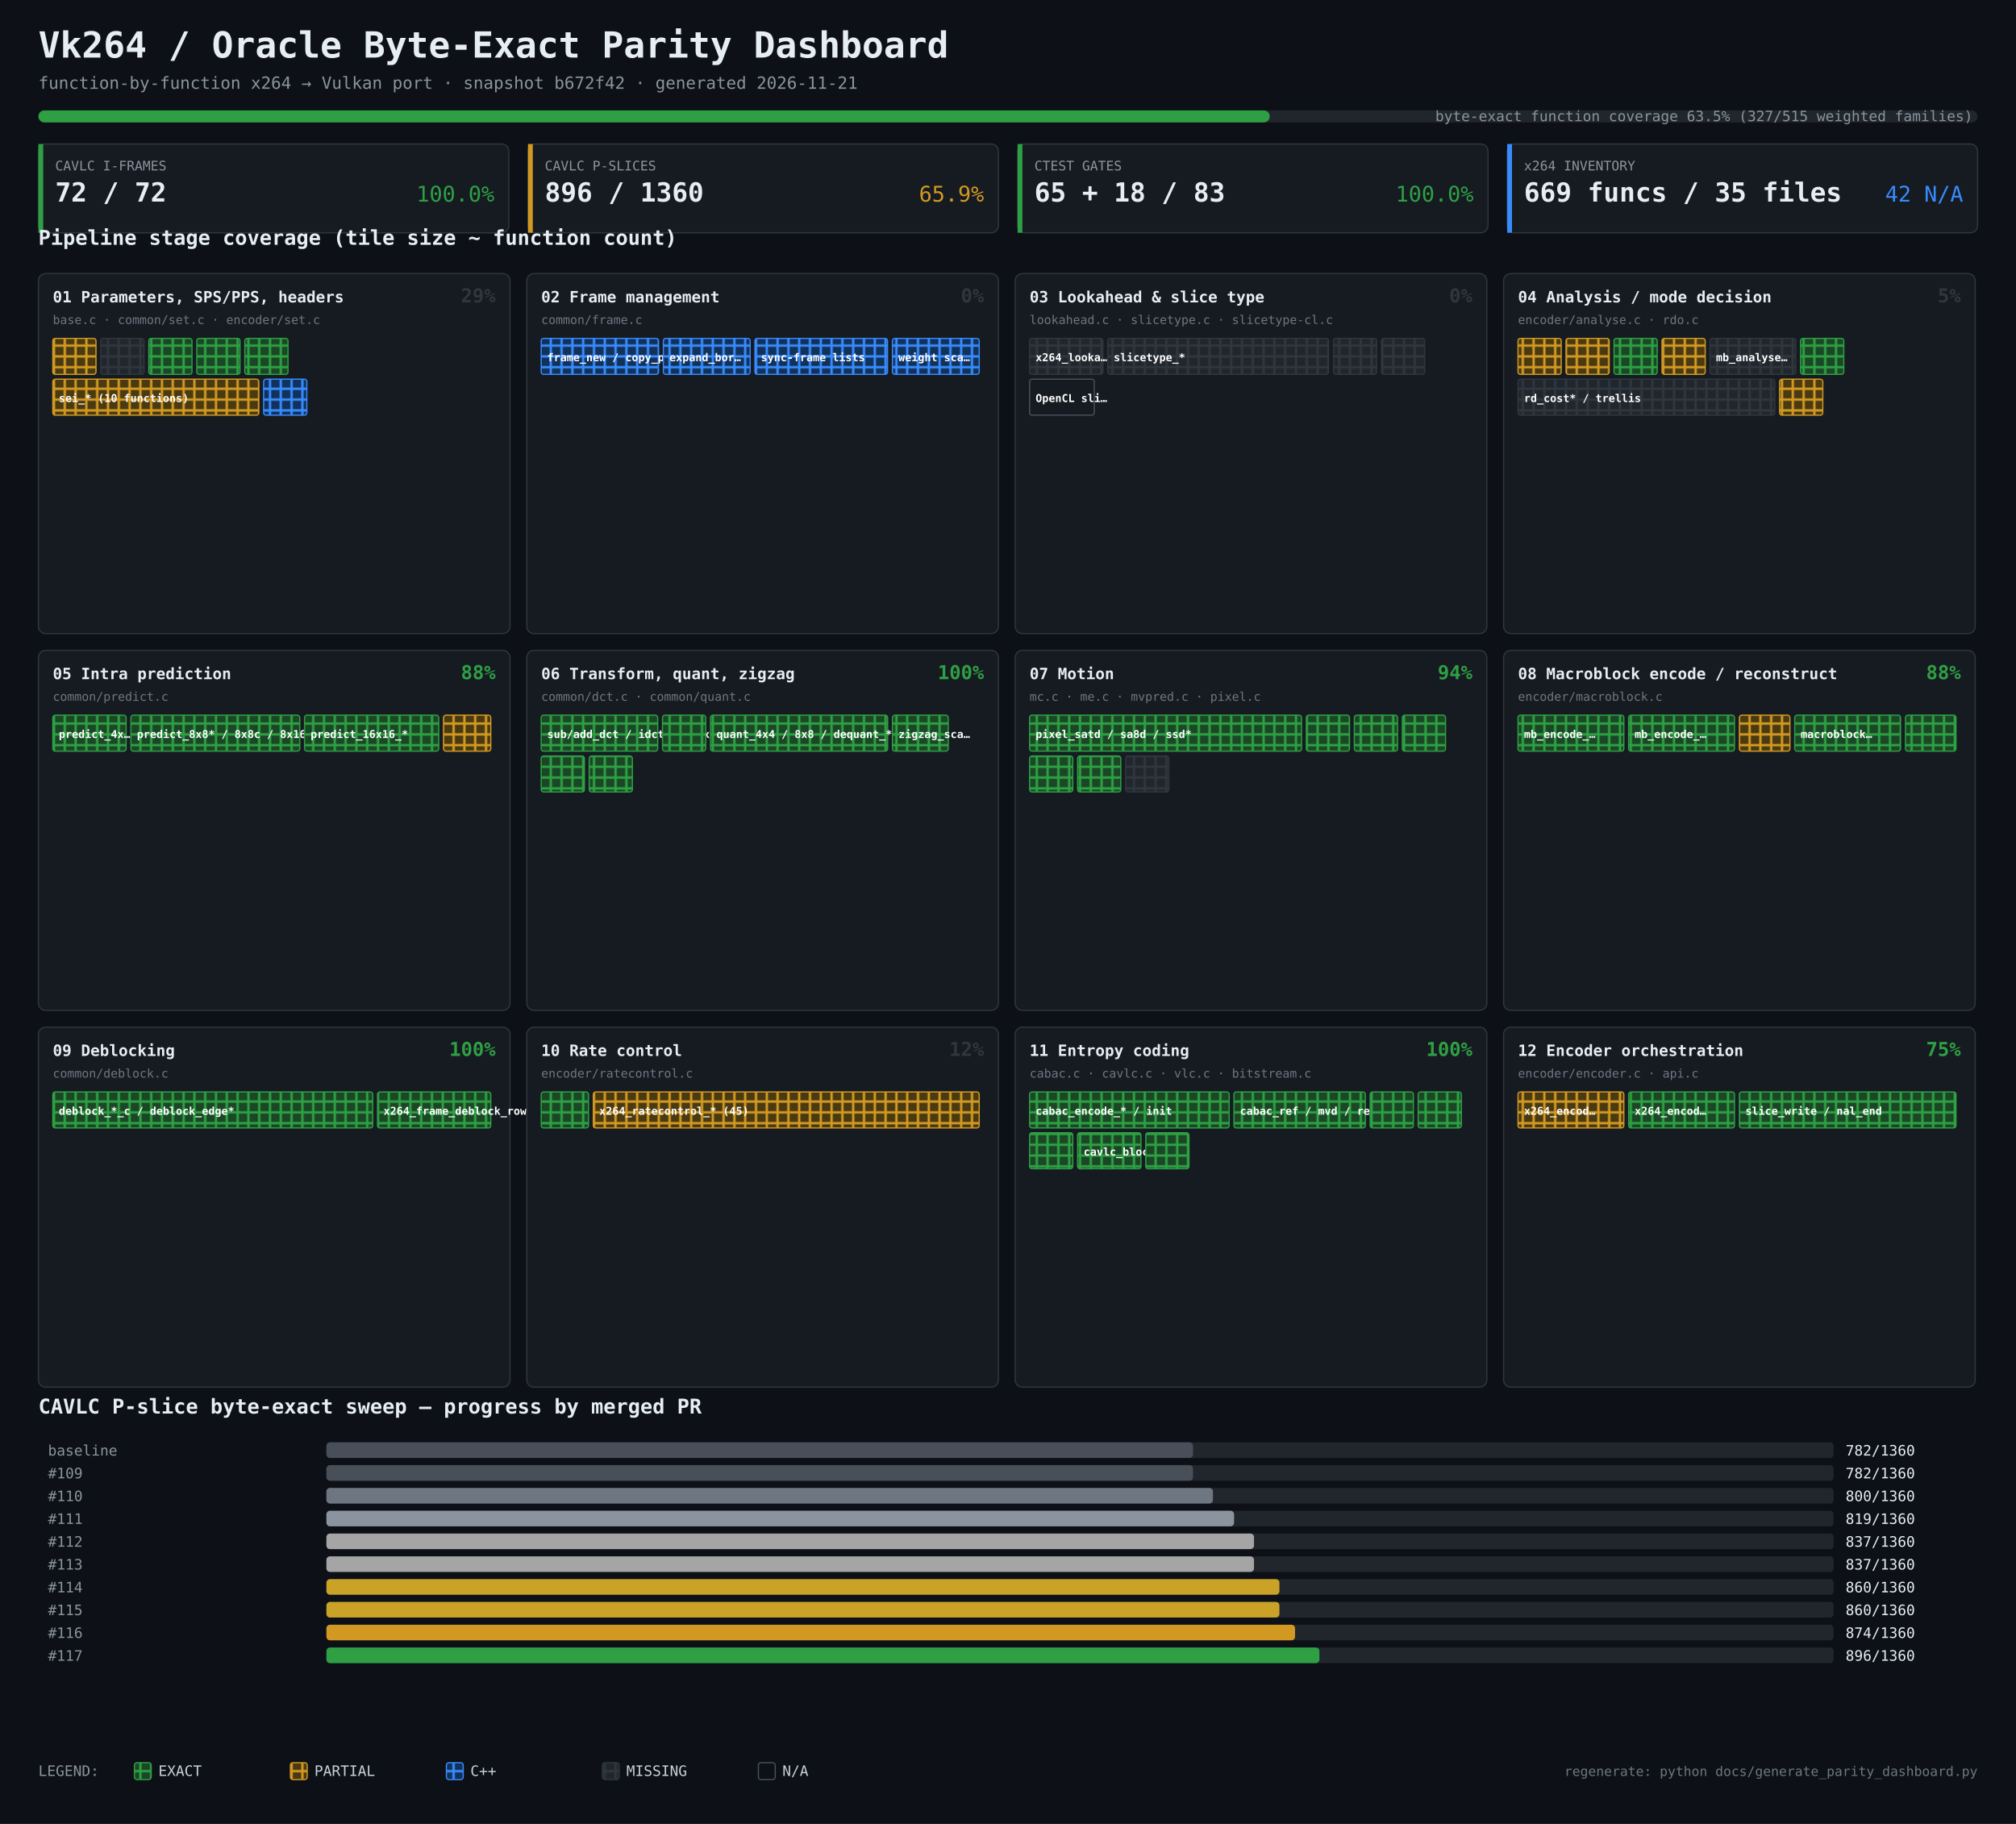
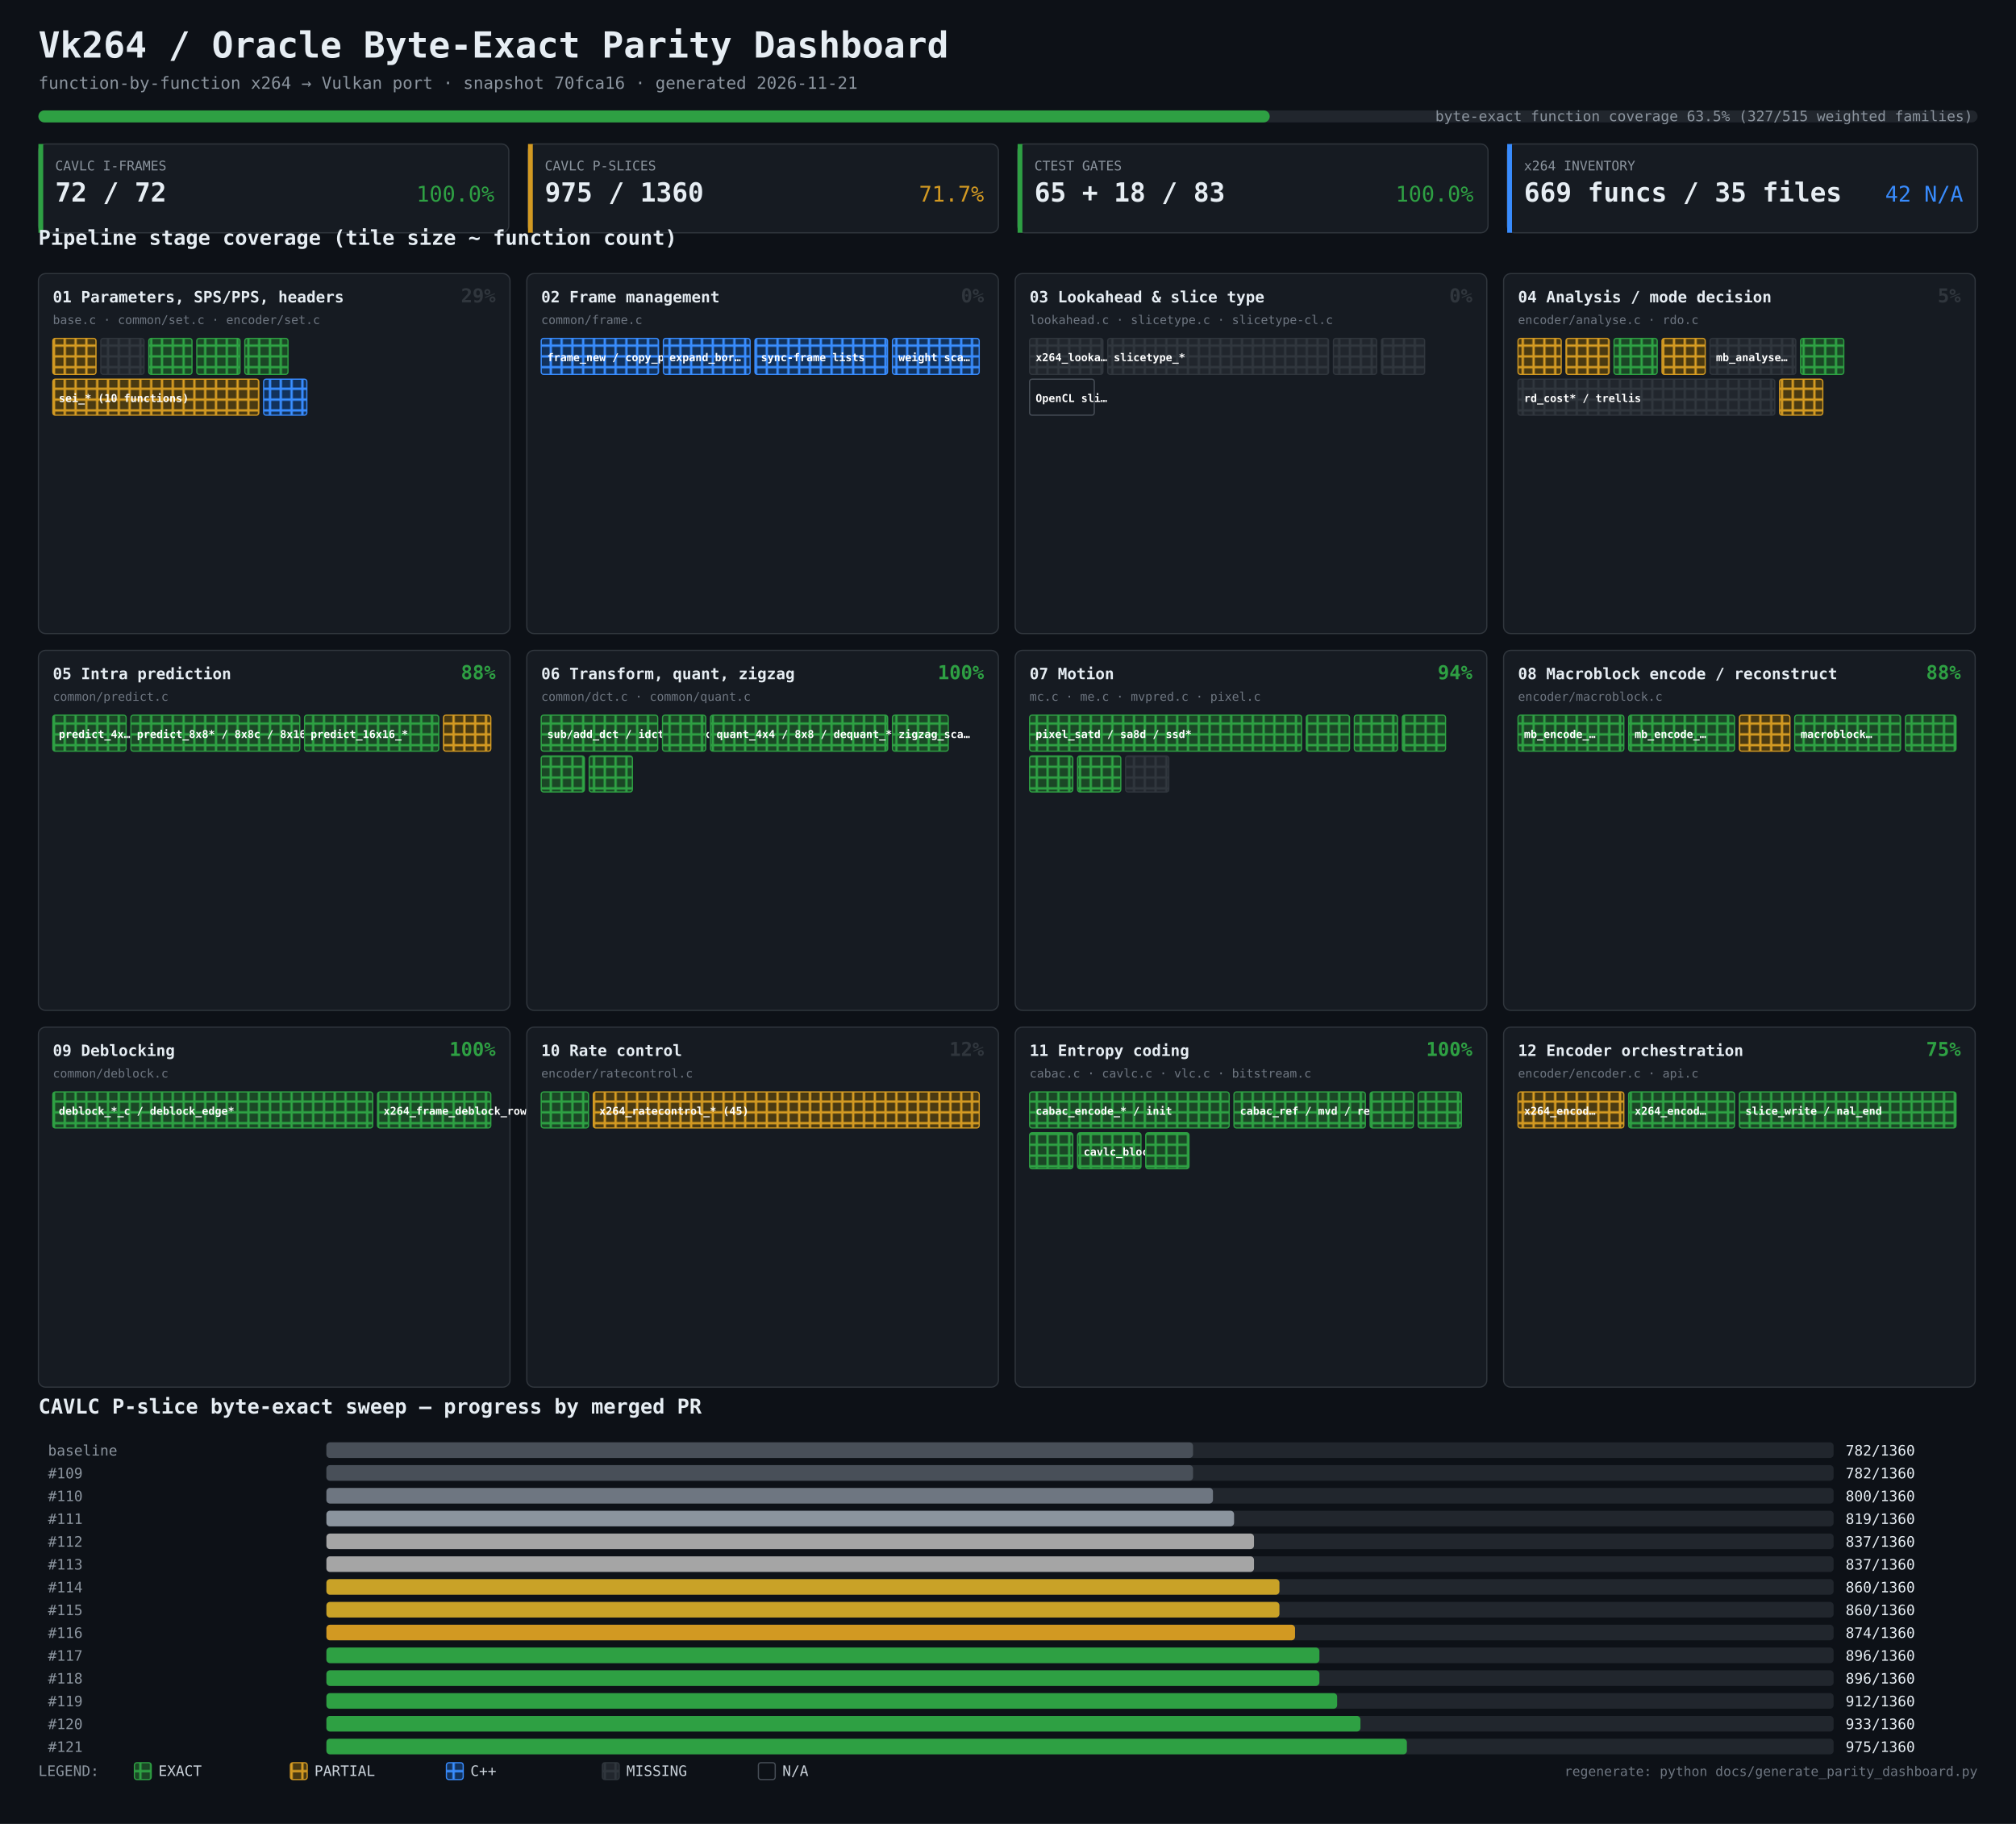
<svg xmlns="http://www.w3.org/2000/svg" width="1680" height="1520" viewBox="0 0 1680 1520" font-family="Consolas, SFMono-Regular, Menlo, monospace">
  <defs>
    <pattern id="grid-exact" width="9" height="9" patternUnits="userSpaceOnUse">
      <rect width="9" height="9" fill="#2ea043" />
      <rect x="1" y="1" width="7" height="7" fill="#1b4726" />
    </pattern>
    <pattern id="grid-partial" width="9" height="9" patternUnits="userSpaceOnUse">
      <rect width="9" height="9" fill="#d29922" />
      <rect x="1" y="1" width="7" height="7" fill="#4a3a12" />
    </pattern>
    <pattern id="grid-cpp" width="9" height="9" patternUnits="userSpaceOnUse">
      <rect width="9" height="9" fill="#388bfd" />
      <rect x="1" y="1" width="7" height="7" fill="#12325c" />
    </pattern>
    <pattern id="grid-missing" width="9" height="9" patternUnits="userSpaceOnUse">
      <rect width="9" height="9" fill="#30363d" />
      <rect x="1" y="1" width="7" height="7" fill="#21262d" />
    </pattern>
    <pattern id="grid-na" width="9" height="9" patternUnits="userSpaceOnUse">
      <rect width="9" height="9" fill="#484f58" />
      <rect x="1" y="1" width="7" height="7" fill="#262b33" />
    </pattern>
  </defs>
  <rect width="1680" height="1520" fill="#0d1117" />
  <text x="32" y="48" fill="#e6edf3" font-size="30" font-weight="bold">Vk264 / Oracle Byte-Exact Parity Dashboard</text>
-   <text x="32" y="74" fill="#8b949e" font-size="14">function-by-function x264 → Vulkan port · snapshot b672f42 · generated 2026-11-21</text>
+   <text x="32" y="74" fill="#8b949e" font-size="14">function-by-function x264 → Vulkan port · snapshot 70fca16 · generated 2026-11-21</text>
  <rect x="32" y="92" width="1616" height="10" fill="#21262d" rx="5" />
  <rect x="32" y="92" width="1026.1" height="10" fill="#2ea043" rx="5" />
  <text x="1644" y="101" fill="#8b949e" font-size="12" text-anchor="end">byte-exact function coverage 63.5% (327/515 weighted families)</text>
  <rect x="32" y="120" width="392" height="74" fill="#161b22" stroke="#30363d" rx="6" />
  <rect x="32" y="120" width="4" height="74" fill="#2ea043" />
  <text x="46" y="142" fill="#8b949e" font-size="11">CAVLC I-FRAMES</text>
  <text x="46" y="168" fill="#e6edf3" font-size="22" font-weight="bold">72 / 72</text>
  <text x="412" y="168" fill="#2ea043" font-size="18" text-anchor="end">100.0%</text>
  <rect x="440" y="120" width="392" height="74" fill="#161b22" stroke="#30363d" rx="6" />
  <rect x="440" y="120" width="4" height="74" fill="#d29922" />
  <text x="454" y="142" fill="#8b949e" font-size="11">CAVLC P-SLICES</text>
-   <text x="454" y="168" fill="#e6edf3" font-size="22" font-weight="bold">896 / 1360</text>
-   <text x="820" y="168" fill="#d29922" font-size="18" text-anchor="end">65.9%</text>
+   <text x="454" y="168" fill="#e6edf3" font-size="22" font-weight="bold">975 / 1360</text>
+   <text x="820" y="168" fill="#d29922" font-size="18" text-anchor="end">71.7%</text>
  <rect x="848" y="120" width="392" height="74" fill="#161b22" stroke="#30363d" rx="6" />
  <rect x="848" y="120" width="4" height="74" fill="#2ea043" />
  <text x="862" y="142" fill="#8b949e" font-size="11">CTEST GATES</text>
  <text x="862" y="168" fill="#e6edf3" font-size="22" font-weight="bold">65 + 18 / 83</text>
  <text x="1228" y="168" fill="#2ea043" font-size="18" text-anchor="end">100.0%</text>
  <rect x="1256" y="120" width="392" height="74" fill="#161b22" stroke="#30363d" rx="6" />
  <rect x="1256" y="120" width="4" height="74" fill="#388bfd" />
  <text x="1270" y="142" fill="#8b949e" font-size="11">x264 INVENTORY</text>
  <text x="1270" y="168" fill="#e6edf3" font-size="22" font-weight="bold">669 funcs / 35 files</text>
  <text x="1636" y="168" fill="#388bfd" font-size="18" text-anchor="end">42 N/A</text>
  <text x="32" y="204" fill="#e6edf3" font-size="17" font-weight="bold">Pipeline stage coverage (tile size ~ function count)</text>
  <rect x="32" y="228" width="393" height="300" fill="#161b22" stroke="#30363d" rx="6" />
  <text x="44" y="252" fill="#e6edf3" font-size="13" font-weight="bold">01  Parameters, SPS/PPS, headers</text>
  <text x="44" y="270" fill="#6e7681" font-size="10">base.c · common/set.c · encoder/set.c</text>
  <text x="413" y="252" fill="#30363d" font-size="16" font-weight="bold" text-anchor="end">29%</text>
  <rect x="44.0" y="282" width="36.0" height="30" fill="url(#grid-partial)" stroke="#d29922" rx="2" />
  <rect x="84.0" y="282" width="36.0" height="30" fill="url(#grid-missing)" stroke="#30363d" rx="2" />
  <rect x="124.0" y="282" width="36.0" height="30" fill="url(#grid-exact)" stroke="#2ea043" rx="2" />
  <rect x="164.0" y="282" width="36.0" height="30" fill="url(#grid-exact)" stroke="#2ea043" rx="2" />
  <rect x="204.0" y="282" width="36.0" height="30" fill="url(#grid-exact)" stroke="#2ea043" rx="2" />
  <rect x="44.0" y="316" width="171.7" height="30" fill="url(#grid-partial)" stroke="#d29922" rx="2" />
  <text x="49.0" y="335" fill="#ffffff" font-size="9" font-weight="bold">sei_* (10 functions)</text>
  <rect x="219.7" y="316" width="36.0" height="30" fill="url(#grid-cpp)" stroke="#388bfd" rx="2" />
  <rect x="439" y="228" width="393" height="300" fill="#161b22" stroke="#30363d" rx="6" />
  <text x="451" y="252" fill="#e6edf3" font-size="13" font-weight="bold">02  Frame management</text>
  <text x="451" y="270" fill="#6e7681" font-size="10">common/frame.c</text>
  <text x="820" y="252" fill="#30363d" font-size="16" font-weight="bold" text-anchor="end">0%</text>
  <rect x="451.0" y="282" width="97.8" height="30" fill="url(#grid-cpp)" stroke="#388bfd" rx="2" />
  <text x="456.0" y="301" fill="#ffffff" font-size="9" font-weight="bold">frame_new / copy_picture</text>
  <rect x="552.8" y="282" width="72.3" height="30" fill="url(#grid-cpp)" stroke="#388bfd" rx="2" />
  <text x="557.8" y="301" fill="#ffffff" font-size="9" font-weight="bold">expand_bor…</text>
  <rect x="629.1" y="282" width="110.5" height="30" fill="url(#grid-cpp)" stroke="#388bfd" rx="2" />
  <text x="634.1" y="301" fill="#ffffff" font-size="9" font-weight="bold">sync-frame lists</text>
  <rect x="743.7" y="282" width="72.3" height="30" fill="url(#grid-cpp)" stroke="#388bfd" rx="2" />
  <text x="748.7" y="301" fill="#ffffff" font-size="9" font-weight="bold">weight sca…</text>
  <rect x="846" y="228" width="393" height="300" fill="#161b22" stroke="#30363d" rx="6" />
  <text x="858" y="252" fill="#e6edf3" font-size="13" font-weight="bold">03  Lookahead &amp; slice type</text>
  <text x="858" y="270" fill="#6e7681" font-size="10">lookahead.c · slicetype.c · slicetype-cl.c</text>
  <text x="1227" y="252" fill="#30363d" font-size="16" font-weight="bold" text-anchor="end">0%</text>
  <rect x="858.0" y="282" width="61.1" height="30" fill="url(#grid-missing)" stroke="#30363d" rx="2" />
  <text x="863.0" y="301" fill="#ffffff" font-size="9" font-weight="bold">x264_looka…</text>
  <rect x="923.1" y="282" width="184.1" height="30" fill="url(#grid-missing)" stroke="#30363d" rx="2" />
  <text x="928.1" y="301" fill="#ffffff" font-size="9" font-weight="bold">slicetype_*</text>
  <rect x="1111.2" y="282" width="36.0" height="30" fill="url(#grid-missing)" stroke="#30363d" rx="2" />
  <rect x="1151.2" y="282" width="36.0" height="30" fill="url(#grid-missing)" stroke="#30363d" rx="2" />
  <rect x="858.0" y="316" width="53.9" height="30" fill="url(#grid-n/a)" stroke="#484f58" rx="2" />
  <text x="863.0" y="335" fill="#ffffff" font-size="9" font-weight="bold">OpenCL sli…</text>
  <rect x="1253" y="228" width="393" height="300" fill="#161b22" stroke="#30363d" rx="6" />
  <text x="1265" y="252" fill="#e6edf3" font-size="13" font-weight="bold">04  Analysis / mode decision</text>
  <text x="1265" y="270" fill="#6e7681" font-size="10">encoder/analyse.c · rdo.c</text>
  <text x="1634" y="252" fill="#30363d" font-size="16" font-weight="bold" text-anchor="end">5%</text>
  <rect x="1265.0" y="282" width="36.0" height="30" fill="url(#grid-partial)" stroke="#d29922" rx="2" />
  <rect x="1305.0" y="282" width="36.0" height="30" fill="url(#grid-partial)" stroke="#d29922" rx="2" />
  <rect x="1345.0" y="282" width="36.0" height="30" fill="url(#grid-exact)" stroke="#2ea043" rx="2" />
  <rect x="1385.0" y="282" width="36.0" height="30" fill="url(#grid-partial)" stroke="#d29922" rx="2" />
  <rect x="1425.0" y="282" width="71.5" height="30" fill="url(#grid-missing)" stroke="#30363d" rx="2" />
  <text x="1430.0" y="301" fill="#ffffff" font-size="9" font-weight="bold">mb_analyse…</text>
  <rect x="1500.5" y="282" width="36.0" height="30" fill="url(#grid-exact)" stroke="#2ea043" rx="2" />
  <rect x="1265.0" y="316" width="214.0" height="30" fill="url(#grid-missing)" stroke="#30363d" rx="2" />
  <text x="1270.0" y="335" fill="#ffffff" font-size="9" font-weight="bold">rd_cost* / trellis</text>
  <rect x="1483.0" y="316" width="36.0" height="30" fill="url(#grid-partial)" stroke="#d29922" rx="2" />
  <rect x="32" y="542" width="393" height="300" fill="#161b22" stroke="#30363d" rx="6" />
  <text x="44" y="566" fill="#e6edf3" font-size="13" font-weight="bold">05  Intra prediction</text>
  <text x="44" y="584" fill="#6e7681" font-size="10">common/predict.c</text>
  <text x="413" y="566" fill="#2ea043" font-size="16" font-weight="bold" text-anchor="end">88%</text>
  <rect x="44.0" y="596" width="61.1" height="30" fill="url(#grid-exact)" stroke="#2ea043" rx="2" />
  <text x="49.0" y="615" fill="#ffffff" font-size="9" font-weight="bold">predict_4x…</text>
  <rect x="109.1" y="596" width="140.7" height="30" fill="url(#grid-exact)" stroke="#2ea043" rx="2" />
  <text x="114.1" y="615" fill="#ffffff" font-size="9" font-weight="bold">predict_8x8* / 8x8c / 8x16c</text>
  <rect x="253.8" y="596" width="111.8" height="30" fill="url(#grid-exact)" stroke="#2ea043" rx="2" />
  <text x="258.8" y="615" fill="#ffffff" font-size="9" font-weight="bold">predict_16x16_*</text>
  <rect x="369.6" y="596" width="39.4" height="30" fill="url(#grid-partial)" stroke="#d29922" rx="2" />
  <rect x="439" y="542" width="393" height="300" fill="#161b22" stroke="#30363d" rx="6" />
  <text x="451" y="566" fill="#e6edf3" font-size="13" font-weight="bold">06  Transform, quant, zigzag</text>
  <text x="451" y="584" fill="#6e7681" font-size="10">common/dct.c · common/quant.c</text>
  <text x="820" y="566" fill="#2ea043" font-size="16" font-weight="bold" text-anchor="end">100%</text>
  <rect x="451.0" y="596" width="97.1" height="30" fill="url(#grid-exact)" stroke="#2ea043" rx="2" />
  <text x="456.0" y="615" fill="#ffffff" font-size="9" font-weight="bold">sub/add_dct / idct 4x4,8x8,16x16</text>
  <rect x="552.1" y="596" width="36.0" height="30" fill="url(#grid-exact)" stroke="#2ea043" rx="2" />
  <rect x="592.1" y="596" width="147.6" height="30" fill="url(#grid-exact)" stroke="#2ea043" rx="2" />
  <text x="597.1" y="615" fill="#ffffff" font-size="9" font-weight="bold">quant_4x4 / 8x8 / dequant_*</text>
  <rect x="743.7" y="596" width="46.5" height="30" fill="url(#grid-exact)" stroke="#2ea043" rx="2" />
  <text x="748.7" y="615" fill="#ffffff" font-size="9" font-weight="bold">zigzag_sca…</text>
  <rect x="451.0" y="630" width="36.0" height="30" fill="url(#grid-exact)" stroke="#2ea043" rx="2" />
  <rect x="491.0" y="630" width="36.0" height="30" fill="url(#grid-exact)" stroke="#2ea043" rx="2" />
  <rect x="846" y="542" width="393" height="300" fill="#161b22" stroke="#30363d" rx="6" />
  <text x="858" y="566" fill="#e6edf3" font-size="13" font-weight="bold">07  Motion</text>
  <text x="858" y="584" fill="#6e7681" font-size="10">mc.c · me.c · mvpred.c · pixel.c</text>
  <text x="1227" y="566" fill="#2ea043" font-size="16" font-weight="bold" text-anchor="end">94%</text>
  <rect x="858.0" y="596" width="226.6" height="30" fill="url(#grid-exact)" stroke="#2ea043" rx="2" />
  <text x="863.0" y="615" fill="#ffffff" font-size="9" font-weight="bold">pixel_satd / sa8d / ssd*</text>
  <rect x="1088.6" y="596" width="36.0" height="30" fill="url(#grid-exact)" stroke="#2ea043" rx="2" />
  <rect x="1128.6" y="596" width="36.0" height="30" fill="url(#grid-exact)" stroke="#2ea043" rx="2" />
  <rect x="1168.6" y="596" width="36.0" height="30" fill="url(#grid-exact)" stroke="#2ea043" rx="2" />
  <rect x="858.0" y="630" width="36.0" height="30" fill="url(#grid-exact)" stroke="#2ea043" rx="2" />
  <rect x="898.0" y="630" width="36.0" height="30" fill="url(#grid-exact)" stroke="#2ea043" rx="2" />
  <rect x="938.0" y="630" width="36.0" height="30" fill="url(#grid-missing)" stroke="#30363d" rx="2" />
  <rect x="1253" y="542" width="393" height="300" fill="#161b22" stroke="#30363d" rx="6" />
  <text x="1265" y="566" fill="#e6edf3" font-size="13" font-weight="bold">08  Macroblock encode / reconstruct</text>
  <text x="1265" y="584" fill="#6e7681" font-size="10">encoder/macroblock.c</text>
  <text x="1634" y="566" fill="#2ea043" font-size="16" font-weight="bold" text-anchor="end">88%</text>
  <rect x="1265.0" y="596" width="88.2" height="30" fill="url(#grid-exact)" stroke="#2ea043" rx="2" />
  <text x="1270.0" y="615" fill="#ffffff" font-size="9" font-weight="bold">mb_encode_…</text>
  <rect x="1357.2" y="596" width="88.2" height="30" fill="url(#grid-exact)" stroke="#2ea043" rx="2" />
  <text x="1362.2" y="615" fill="#ffffff" font-size="9" font-weight="bold">mb_encode_…</text>
  <rect x="1449.5" y="596" width="42.1" height="30" fill="url(#grid-partial)" stroke="#d29922" rx="2" />
  <rect x="1495.6" y="596" width="88.2" height="30" fill="url(#grid-exact)" stroke="#2ea043" rx="2" />
  <text x="1500.6" y="615" fill="#ffffff" font-size="9" font-weight="bold">macroblock…</text>
  <rect x="1587.9" y="596" width="42.1" height="30" fill="url(#grid-exact)" stroke="#2ea043" rx="2" />
  <rect x="32" y="856" width="393" height="300" fill="#161b22" stroke="#30363d" rx="6" />
  <text x="44" y="880" fill="#e6edf3" font-size="13" font-weight="bold">09  Deblocking</text>
  <text x="44" y="898" fill="#6e7681" font-size="10">common/deblock.c</text>
  <text x="413" y="880" fill="#2ea043" font-size="16" font-weight="bold" text-anchor="end">100%</text>
  <rect x="44.0" y="910" width="266.6" height="30" fill="url(#grid-exact)" stroke="#2ea043" rx="2" />
  <text x="49.0" y="929" fill="#ffffff" font-size="9" font-weight="bold">deblock_*_c / deblock_edge*</text>
  <rect x="314.6" y="910" width="94.4" height="30" fill="url(#grid-exact)" stroke="#2ea043" rx="2" />
  <text x="319.6" y="929" fill="#ffffff" font-size="9" font-weight="bold">x264_frame_deblock_row</text>
  <rect x="439" y="856" width="393" height="300" fill="#161b22" stroke="#30363d" rx="6" />
  <text x="451" y="880" fill="#e6edf3" font-size="13" font-weight="bold">10  Rate control</text>
  <text x="451" y="898" fill="#6e7681" font-size="10">encoder/ratecontrol.c</text>
  <text x="820" y="880" fill="#30363d" font-size="16" font-weight="bold" text-anchor="end">12%</text>
  <rect x="451.0" y="910" width="39.4" height="30" fill="url(#grid-exact)" stroke="#2ea043" rx="2" />
  <rect x="494.4" y="910" width="321.6" height="30" fill="url(#grid-partial)" stroke="#d29922" rx="2" />
  <text x="499.4" y="929" fill="#ffffff" font-size="9" font-weight="bold">x264_ratecontrol_* (45)</text>
  <rect x="846" y="856" width="393" height="300" fill="#161b22" stroke="#30363d" rx="6" />
  <text x="858" y="880" fill="#e6edf3" font-size="13" font-weight="bold">11  Entropy coding</text>
  <text x="858" y="898" fill="#6e7681" font-size="10">cabac.c · cavlc.c · vlc.c · bitstream.c</text>
  <text x="1227" y="880" fill="#2ea043" font-size="16" font-weight="bold" text-anchor="end">100%</text>
  <rect x="858.0" y="910" width="166.3" height="30" fill="url(#grid-exact)" stroke="#2ea043" rx="2" />
  <text x="863.0" y="929" fill="#ffffff" font-size="9" font-weight="bold">cabac_encode_* / init</text>
  <rect x="1028.3" y="910" width="109.5" height="30" fill="url(#grid-exact)" stroke="#2ea043" rx="2" />
  <text x="1033.3" y="929" fill="#ffffff" font-size="9" font-weight="bold">cabac_ref / mvd / residual</text>
  <rect x="1141.8" y="910" width="36.0" height="30" fill="url(#grid-exact)" stroke="#2ea043" rx="2" />
  <rect x="1181.8" y="910" width="36.0" height="30" fill="url(#grid-exact)" stroke="#2ea043" rx="2" />
  <rect x="858.0" y="944" width="36.0" height="30" fill="url(#grid-exact)" stroke="#2ea043" rx="2" />
  <rect x="898.0" y="944" width="52.8" height="30" fill="url(#grid-exact)" stroke="#2ea043" rx="2" />
  <text x="903.0" y="963" fill="#ffffff" font-size="9" font-weight="bold">cavlc_bloc…</text>
  <rect x="954.8" y="944" width="36.0" height="30" fill="url(#grid-exact)" stroke="#2ea043" rx="2" />
  <rect x="1253" y="856" width="393" height="300" fill="#161b22" stroke="#30363d" rx="6" />
  <text x="1265" y="880" fill="#e6edf3" font-size="13" font-weight="bold">12  Encoder orchestration</text>
  <text x="1265" y="898" fill="#6e7681" font-size="10">encoder/encoder.c · api.c</text>
  <text x="1634" y="880" fill="#2ea043" font-size="16" font-weight="bold" text-anchor="end">75%</text>
  <rect x="1265.0" y="910" width="88.2" height="30" fill="url(#grid-partial)" stroke="#d29922" rx="2" />
  <text x="1270.0" y="929" fill="#ffffff" font-size="9" font-weight="bold">x264_encod…</text>
  <rect x="1357.2" y="910" width="88.2" height="30" fill="url(#grid-exact)" stroke="#2ea043" rx="2" />
  <text x="1362.2" y="929" fill="#ffffff" font-size="9" font-weight="bold">x264_encod…</text>
  <rect x="1449.5" y="910" width="180.5" height="30" fill="url(#grid-exact)" stroke="#2ea043" rx="2" />
  <text x="1454.5" y="929" fill="#ffffff" font-size="9" font-weight="bold">slice_write / nal_end</text>
  <text x="32" y="1178" fill="#e6edf3" font-size="17" font-weight="bold">CAVLC P-slice byte-exact sweep — progress by merged PR</text>
  <text x="40" y="1213" fill="#8b949e" font-size="12">baseline</text>
  <rect x="272" y="1202" width="1256" height="13" fill="#21262d" rx="3" />
  <rect x="272" y="1202" width="722.2" height="13" fill="#484f58" rx="3" />
  <text x="1538" y="1213" fill="#e6edf3" font-size="12">782/1360</text>
  <text x="40" y="1232" fill="#8b949e" font-size="12">#109</text>
  <rect x="272" y="1221" width="1256" height="13" fill="#21262d" rx="3" />
  <rect x="272" y="1221" width="722.2" height="13" fill="#484f58" rx="3" />
  <text x="1538" y="1232" fill="#e6edf3" font-size="12">782/1360</text>
  <text x="40" y="1251" fill="#8b949e" font-size="12">#110</text>
  <rect x="272" y="1240" width="1256" height="13" fill="#21262d" rx="3" />
  <rect x="272" y="1240" width="738.8" height="13" fill="#6e7681" rx="3" />
  <text x="1538" y="1251" fill="#e6edf3" font-size="12">800/1360</text>
  <text x="40" y="1270" fill="#8b949e" font-size="12">#111</text>
  <rect x="272" y="1259" width="1256" height="13" fill="#21262d" rx="3" />
  <rect x="272" y="1259" width="756.4" height="13" fill="#8b949e" rx="3" />
  <text x="1538" y="1270" fill="#e6edf3" font-size="12">819/1360</text>
  <text x="40" y="1289" fill="#8b949e" font-size="12">#112</text>
  <rect x="272" y="1278" width="1256" height="13" fill="#21262d" rx="3" />
  <rect x="272" y="1278" width="773.0" height="13" fill="#a5a5a5" rx="3" />
  <text x="1538" y="1289" fill="#e6edf3" font-size="12">837/1360</text>
  <text x="40" y="1308" fill="#8b949e" font-size="12">#113</text>
  <rect x="272" y="1297" width="1256" height="13" fill="#21262d" rx="3" />
  <rect x="272" y="1297" width="773.0" height="13" fill="#a5a5a5" rx="3" />
  <text x="1538" y="1308" fill="#e6edf3" font-size="12">837/1360</text>
  <text x="40" y="1327" fill="#8b949e" font-size="12">#114</text>
  <rect x="272" y="1316" width="1256" height="13" fill="#21262d" rx="3" />
  <rect x="272" y="1316" width="794.2" height="13" fill="#c9a227" rx="3" />
  <text x="1538" y="1327" fill="#e6edf3" font-size="12">860/1360</text>
  <text x="40" y="1346" fill="#8b949e" font-size="12">#115</text>
  <rect x="272" y="1335" width="1256" height="13" fill="#21262d" rx="3" />
  <rect x="272" y="1335" width="794.2" height="13" fill="#c9a227" rx="3" />
  <text x="1538" y="1346" fill="#e6edf3" font-size="12">860/1360</text>
  <text x="40" y="1365" fill="#8b949e" font-size="12">#116</text>
  <rect x="272" y="1354" width="1256" height="13" fill="#21262d" rx="3" />
  <rect x="272" y="1354" width="807.2" height="13" fill="#d29922" rx="3" />
  <text x="1538" y="1365" fill="#e6edf3" font-size="12">874/1360</text>
  <text x="40" y="1384" fill="#8b949e" font-size="12">#117</text>
  <rect x="272" y="1373" width="1256" height="13" fill="#21262d" rx="3" />
  <rect x="272" y="1373" width="827.5" height="13" fill="#2ea043" rx="3" />
  <text x="1538" y="1384" fill="#e6edf3" font-size="12">896/1360</text>
+   <text x="40" y="1403" fill="#8b949e" font-size="12">#118</text>
+   <rect x="272" y="1392" width="1256" height="13" fill="#21262d" rx="3" />
+   <rect x="272" y="1392" width="827.5" height="13" fill="#2ea043" rx="3" />
+   <text x="1538" y="1403" fill="#e6edf3" font-size="12">896/1360</text>
+   <text x="40" y="1422" fill="#8b949e" font-size="12">#119</text>
+   <rect x="272" y="1411" width="1256" height="13" fill="#21262d" rx="3" />
+   <rect x="272" y="1411" width="842.3" height="13" fill="#2ea043" rx="3" />
+   <text x="1538" y="1422" fill="#e6edf3" font-size="12">912/1360</text>
+   <text x="40" y="1441" fill="#8b949e" font-size="12">#120</text>
+   <rect x="272" y="1430" width="1256" height="13" fill="#21262d" rx="3" />
+   <rect x="272" y="1430" width="861.7" height="13" fill="#2ea043" rx="3" />
+   <text x="1538" y="1441" fill="#e6edf3" font-size="12">933/1360</text>
+   <text x="40" y="1460" fill="#8b949e" font-size="12">#121</text>
+   <rect x="272" y="1449" width="1256" height="13" fill="#21262d" rx="3" />
+   <rect x="272" y="1449" width="900.4" height="13" fill="#2ea043" rx="3" />
+   <text x="1538" y="1460" fill="#e6edf3" font-size="12">975/1360</text>
  <text x="32" y="1480" fill="#8b949e" font-size="12">LEGEND:</text>
  <rect x="112" y="1469" width="14" height="14" fill="url(#grid-exact)" stroke="#2ea043" rx="2" />
  <text x="132" y="1480" fill="#c9d1d9" font-size="12">EXACT</text>
  <rect x="242" y="1469" width="14" height="14" fill="url(#grid-partial)" stroke="#d29922" rx="2" />
  <text x="262" y="1480" fill="#c9d1d9" font-size="12">PARTIAL</text>
  <rect x="372" y="1469" width="14" height="14" fill="url(#grid-cpp)" stroke="#388bfd" rx="2" />
  <text x="392" y="1480" fill="#c9d1d9" font-size="12">C++</text>
  <rect x="502" y="1469" width="14" height="14" fill="url(#grid-missing)" stroke="#30363d" rx="2" />
  <text x="522" y="1480" fill="#c9d1d9" font-size="12">MISSING</text>
  <rect x="632" y="1469" width="14" height="14" fill="url(#grid-n/a)" stroke="#484f58" rx="2" />
  <text x="652" y="1480" fill="#c9d1d9" font-size="12">N/A</text>
  <text x="1648" y="1480" fill="#6e7681" font-size="11" text-anchor="end">regenerate: python docs/generate_parity_dashboard.py</text>
</svg>
